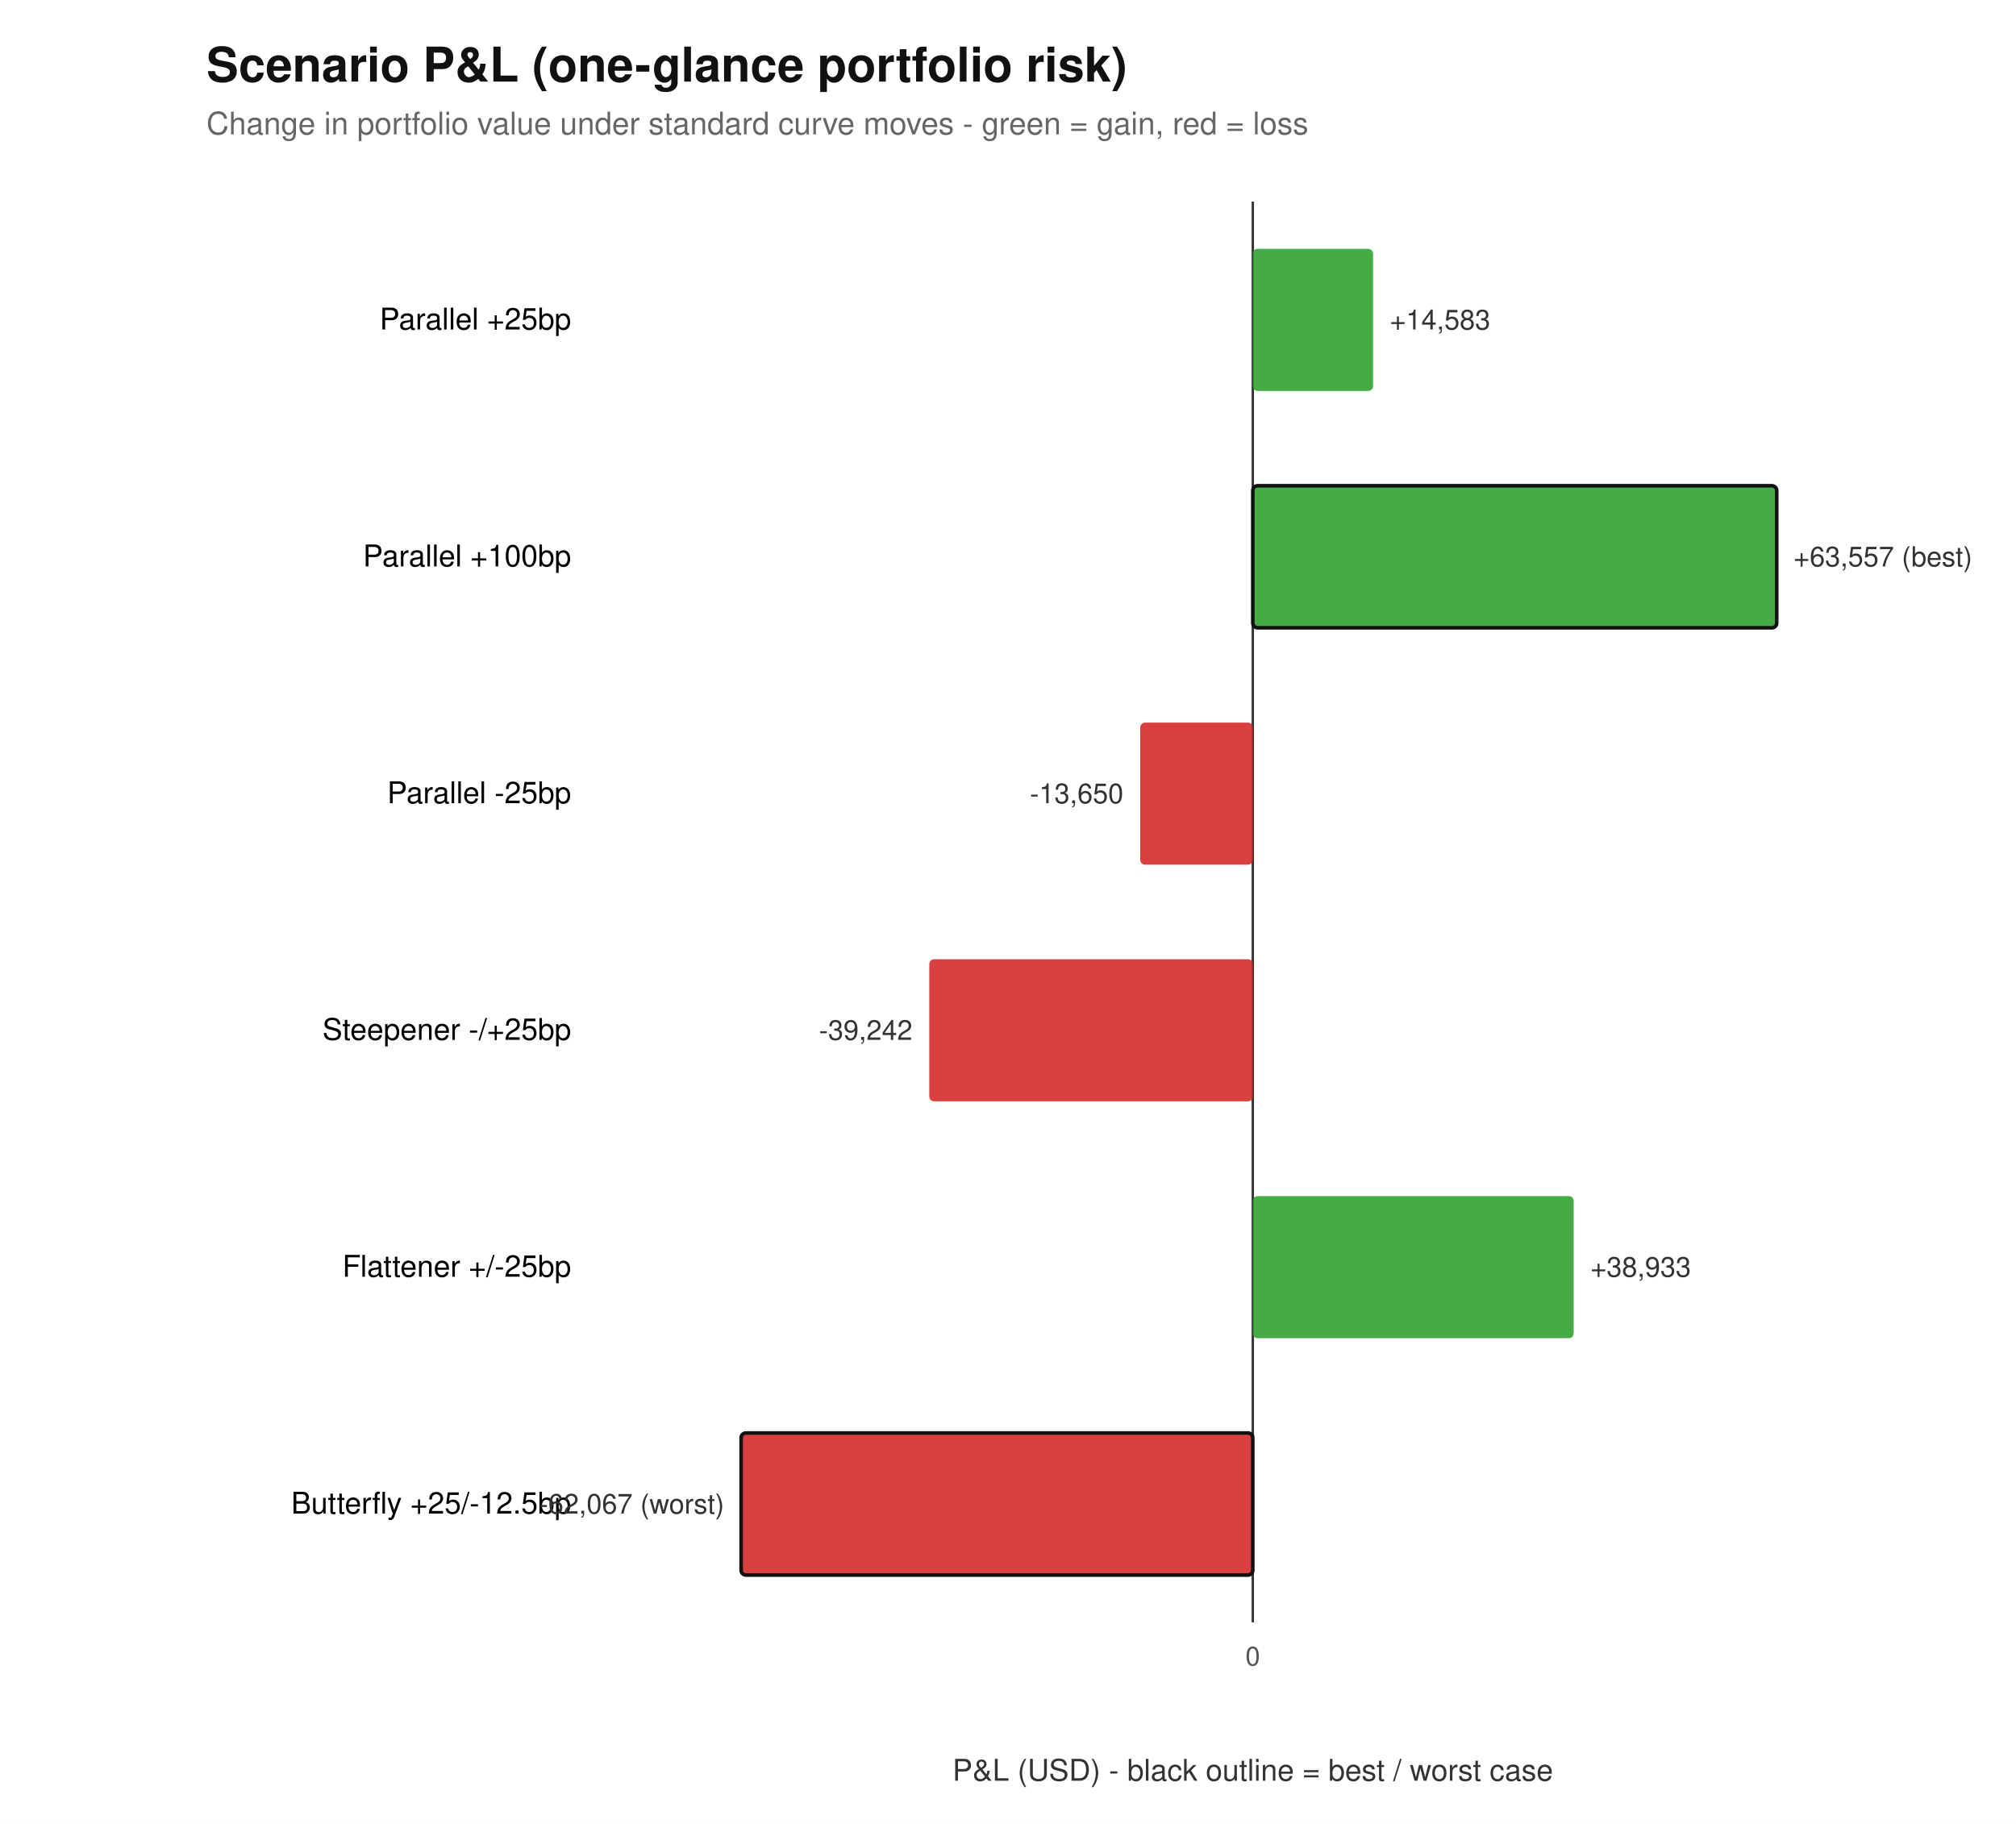
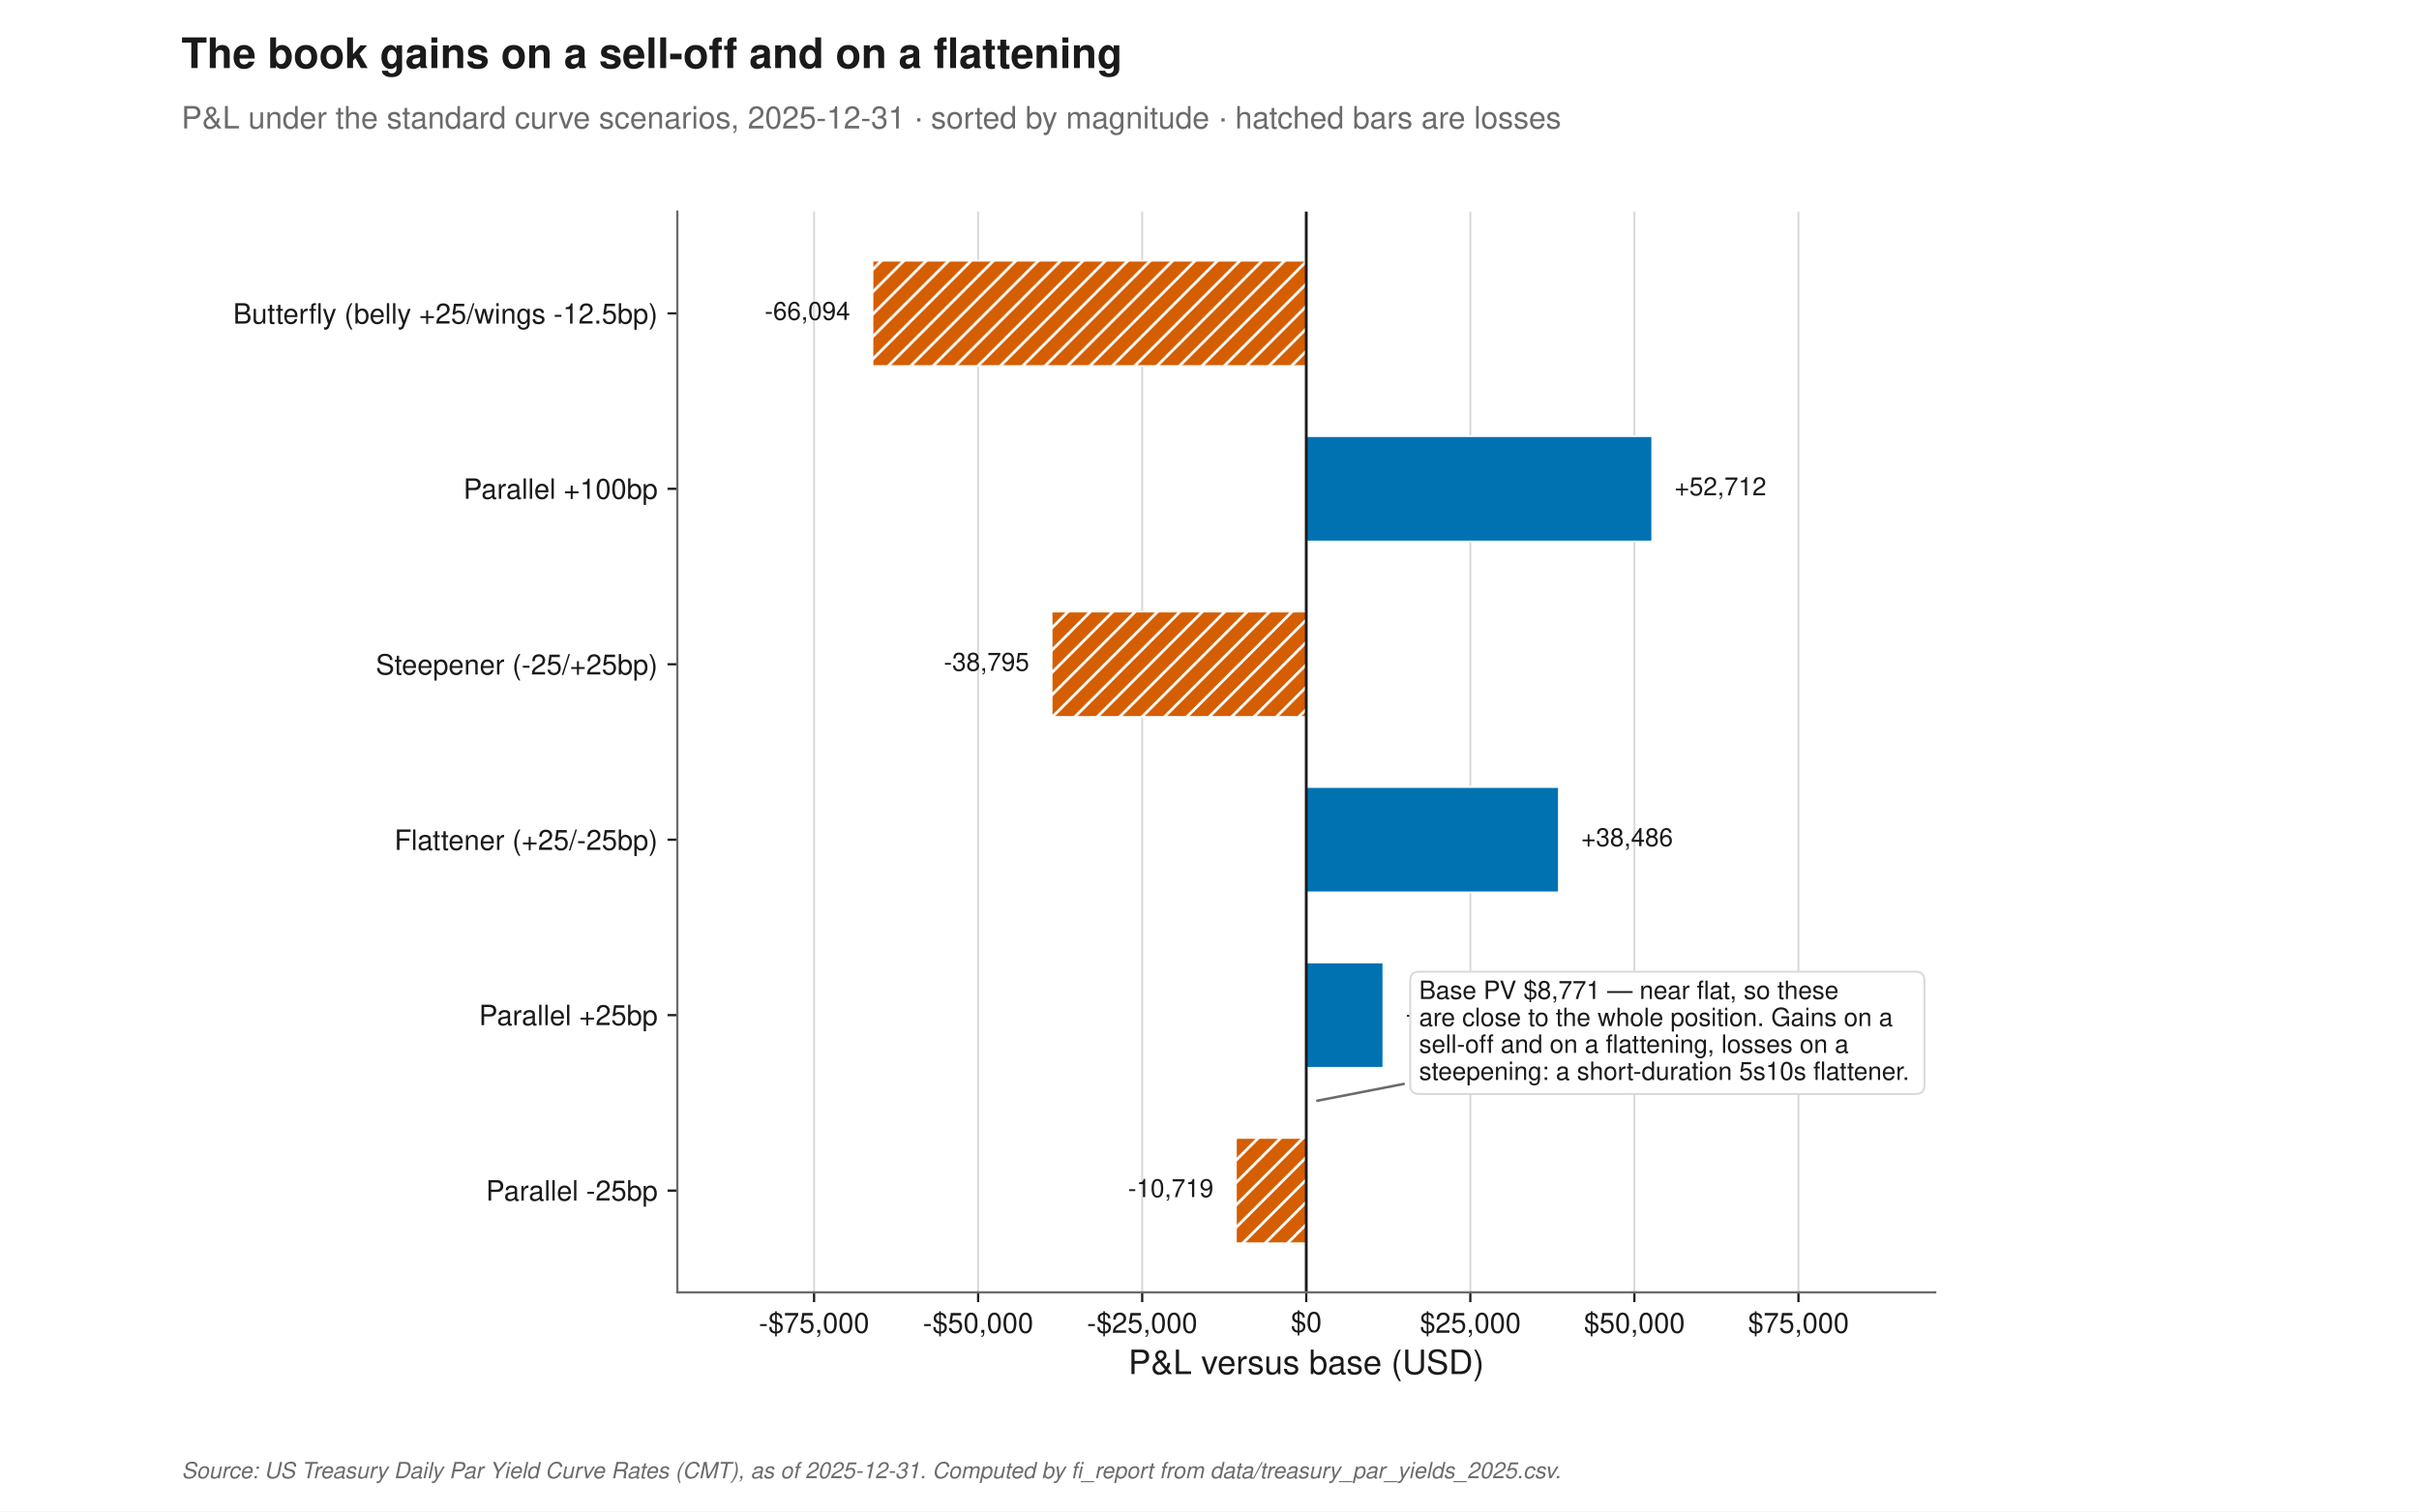
- <svg xmlns="http://www.w3.org/2000/svg" width="840" height="760" font-family="-apple-system,Segoe UI,Helvetica,Arial,sans-serif">
-   <rect width="840" height="760" fill="white" />
-   <text x="86" y="34" font-size="20" font-weight="700" fill="#111">Scenario P&amp;L (one-glance portfolio risk)</text>
-   <text x="86" y="56" font-size="13" fill="#666">Change in portfolio value under standard curve moves  -  green = gain, red = loss</text>
-   <line x1="522.0" y1="84" x2="522.0" y2="676" stroke="#333" />
-   <text x="522.0" y="694" text-anchor="middle" font-size="11" fill="#555">0</text>
-   <rect x="522.0" y="103.7" width="50.1" height="59.2" rx="2" fill="#2ca02c" opacity="0.88" />
-   <text x="238" y="137.3" text-anchor="end" font-size="12.5">Parallel +25bp</text>
-   <text x="579.1" y="137.3" text-anchor="start" font-size="11.5" fill="#333">+14,583</text>
-   <rect x="522.0" y="202.4" width="218.3" height="59.2" rx="2" fill="#2ca02c" opacity="0.88" />
-   <rect x="522.0" y="202.4" width="218.3" height="59.2" rx="2" fill="none" stroke="#111" stroke-width="1.5" />
-   <text x="238" y="236.0" text-anchor="end" font-size="12.5">Parallel +100bp</text>
-   <text x="747.3" y="236.0" text-anchor="start" font-size="11.5" fill="#333">+63,557  (best)</text>
-   <rect x="475.1" y="301.1" width="46.9" height="59.2" rx="2" fill="#d62728" opacity="0.88" />
-   <text x="238" y="334.7" text-anchor="end" font-size="12.5">Parallel -25bp</text>
-   <text x="468.1" y="334.7" text-anchor="end" font-size="11.5" fill="#333">-13,650</text>
-   <rect x="387.2" y="399.7" width="134.8" height="59.2" rx="2" fill="#d62728" opacity="0.88" />
-   <text x="238" y="433.3" text-anchor="end" font-size="12.5">Steepener -/+25bp</text>
-   <text x="380.2" y="433.3" text-anchor="end" font-size="11.5" fill="#333">-39,242</text>
-   <rect x="522.0" y="498.4" width="133.7" height="59.2" rx="2" fill="#2ca02c" opacity="0.88" />
-   <text x="238" y="532.0" text-anchor="end" font-size="12.5">Flattener +/-25bp</text>
-   <text x="662.7" y="532.0" text-anchor="start" font-size="11.5" fill="#333">+38,933</text>
-   <rect x="308.8" y="597.1" width="213.2" height="59.2" rx="2" fill="#d62728" opacity="0.88" />
-   <rect x="308.8" y="597.1" width="213.2" height="59.2" rx="2" fill="none" stroke="#111" stroke-width="1.5" />
-   <text x="238" y="630.7" text-anchor="end" font-size="12.5">Butterfly +25/-12.5bp</text>
-   <text x="301.8" y="630.7" text-anchor="end" font-size="11.5" fill="#333">-62,067  (worst)</text>
-   <text x="522.0" y="742" text-anchor="middle" font-size="12.5" fill="#333">P&amp;L (USD)  -  black outline = best / worst case</text>
+ <svg xmlns="http://www.w3.org/2000/svg" xmlns:xlink="http://www.w3.org/1999/xlink" width="864pt" height="540pt" viewBox="0 0 864 540" version="1.1">
+   <defs>
+     <style type="text/css">*{stroke-linejoin: round; stroke-linecap: butt}</style>
+   </defs>
+   <g id="figure_1">
+     <g id="patch_1">
+       <path d="M 0 540  L 864 540  L 864 0  L 0 0  z " style="fill: #ffffff" />
+     </g>
+     <g id="axes_1">
+       <g id="patch_2">
+         <path d="M 241.92 461.7  L 691.2 461.7  L 691.2 75.6  L 241.92 75.6  z " style="fill: #ffffff" />
+       </g>
+       <g id="matplotlib.axis_1">
+         <g id="xtick_1">
+           <g id="line2d_1">
+             <path d="M 290.761 461.7  L 290.761 75.6  " clip-path="url(#p45780daacd)" style="fill: none; stroke: #d9d9d9; stroke-width: 0.7; stroke-linecap: round" />
+           </g>
+           <g id="line2d_2">
+             <defs>
+               <path id="m7914e194e5" d="M 0 0  L 0 3.5  " style="stroke: #1a1a1a; stroke-width: 0.8" />
+             </defs>
+             <g>
+               <use xlink:href="#m7914e194e5" x="290.761" y="461.7" style="fill: #1a1a1a; stroke: #1a1a1a; stroke-width: 0.8" />
+             </g>
+           </g>
+           <g id="text_1">
+             <text style="fill: #1a1a1a; font: 10px 'Helvetica Neue', 'Helvetica', 'Arial', 'DejaVu Sans', sans-serif; text-anchor: middle" x="290.761" y="476.159" transform="rotate(-0 290.7612 476.1594)">-$75,000</text>
+           </g>
+         </g>
+         <g id="xtick_2">
+           <g id="line2d_3">
+             <path d="M 349.361 461.7  L 349.361 75.6  " clip-path="url(#p45780daacd)" style="fill: none; stroke: #d9d9d9; stroke-width: 0.7; stroke-linecap: round" />
+           </g>
+           <g id="line2d_4">
+             <g>
+               <use xlink:href="#m7914e194e5" x="349.361" y="461.7" style="fill: #1a1a1a; stroke: #1a1a1a; stroke-width: 0.8" />
+             </g>
+           </g>
+           <g id="text_2">
+             <text style="fill: #1a1a1a; font: 10px 'Helvetica Neue', 'Helvetica', 'Arial', 'DejaVu Sans', sans-serif; text-anchor: middle" x="349.361" y="476.159" transform="rotate(-0 349.3608 476.1594)">-$50,000</text>
+           </g>
+         </g>
+         <g id="xtick_3">
+           <g id="line2d_5">
+             <path d="M 407.96 461.7  L 407.96 75.6  " clip-path="url(#p45780daacd)" style="fill: none; stroke: #d9d9d9; stroke-width: 0.7; stroke-linecap: round" />
+           </g>
+           <g id="line2d_6">
+             <g>
+               <use xlink:href="#m7914e194e5" x="407.96" y="461.7" style="fill: #1a1a1a; stroke: #1a1a1a; stroke-width: 0.8" />
+             </g>
+           </g>
+           <g id="text_3">
+             <text style="fill: #1a1a1a; font: 10px 'Helvetica Neue', 'Helvetica', 'Arial', 'DejaVu Sans', sans-serif; text-anchor: middle" x="407.96" y="476.159" transform="rotate(-0 407.9604 476.1594)">-$25,000</text>
+           </g>
+         </g>
+         <g id="xtick_4">
+           <g id="line2d_7">
+             <path d="M 466.56 461.7  L 466.56 75.6  " clip-path="url(#p45780daacd)" style="fill: none; stroke: #d9d9d9; stroke-width: 0.7; stroke-linecap: round" />
+           </g>
+           <g id="line2d_8">
+             <g>
+               <use xlink:href="#m7914e194e5" x="466.56" y="461.7" style="fill: #1a1a1a; stroke: #1a1a1a; stroke-width: 0.8" />
+             </g>
+           </g>
+           <g id="text_4">
+             <text style="fill: #1a1a1a; font: 10px 'Helvetica Neue', 'Helvetica', 'Arial', 'DejaVu Sans', sans-serif; text-anchor: middle" x="466.56" y="475.841" transform="rotate(-0 466.56 475.8406)">$0</text>
+           </g>
+         </g>
+         <g id="xtick_5">
+           <g id="line2d_9">
+             <path d="M 525.16 461.7  L 525.16 75.6  " clip-path="url(#p45780daacd)" style="fill: none; stroke: #d9d9d9; stroke-width: 0.7; stroke-linecap: round" />
+           </g>
+           <g id="line2d_10">
+             <g>
+               <use xlink:href="#m7914e194e5" x="525.16" y="461.7" style="fill: #1a1a1a; stroke: #1a1a1a; stroke-width: 0.8" />
+             </g>
+           </g>
+           <g id="text_5">
+             <text style="fill: #1a1a1a; font: 10px 'Helvetica Neue', 'Helvetica', 'Arial', 'DejaVu Sans', sans-serif; text-anchor: middle" x="525.16" y="476.159" transform="rotate(-0 525.1596 476.1594)">$25,000</text>
+           </g>
+         </g>
+         <g id="xtick_6">
+           <g id="line2d_11">
+             <path d="M 583.759 461.7  L 583.759 75.6  " clip-path="url(#p45780daacd)" style="fill: none; stroke: #d9d9d9; stroke-width: 0.7; stroke-linecap: round" />
+           </g>
+           <g id="line2d_12">
+             <g>
+               <use xlink:href="#m7914e194e5" x="583.759" y="461.7" style="fill: #1a1a1a; stroke: #1a1a1a; stroke-width: 0.8" />
+             </g>
+           </g>
+           <g id="text_6">
+             <text style="fill: #1a1a1a; font: 10px 'Helvetica Neue', 'Helvetica', 'Arial', 'DejaVu Sans', sans-serif; text-anchor: middle" x="583.759" y="476.159" transform="rotate(-0 583.7592 476.1594)">$50,000</text>
+           </g>
+         </g>
+         <g id="xtick_7">
+           <g id="line2d_13">
+             <path d="M 642.359 461.7  L 642.359 75.6  " clip-path="url(#p45780daacd)" style="fill: none; stroke: #d9d9d9; stroke-width: 0.7; stroke-linecap: round" />
+           </g>
+           <g id="line2d_14">
+             <g>
+               <use xlink:href="#m7914e194e5" x="642.359" y="461.7" style="fill: #1a1a1a; stroke: #1a1a1a; stroke-width: 0.8" />
+             </g>
+           </g>
+           <g id="text_7">
+             <text style="fill: #1a1a1a; font: 10px 'Helvetica Neue', 'Helvetica', 'Arial', 'DejaVu Sans', sans-serif; text-anchor: middle" x="642.359" y="476.159" transform="rotate(-0 642.3588 476.1594)">$75,000</text>
+           </g>
+         </g>
+         <g id="text_8">
+           <text style="fill: #1a1a1a; font: 12px 'Helvetica Neue', 'Helvetica', 'Arial', 'DejaVu Sans', sans-serif; text-anchor: middle" x="466.56" y="490.901" transform="rotate(-0 466.56 490.9009)">P&amp;L versus base (USD)</text>
+         </g>
+       </g>
+       <g id="matplotlib.axis_2">
+         <g id="ytick_1">
+           <g id="line2d_15">
+             <defs>
+               <path id="m05072c3e43" d="M 0 0  L -3.5 0  " style="stroke: #1a1a1a; stroke-width: 0.8" />
+             </defs>
+             <g>
+               <use xlink:href="#m05072c3e43" x="241.92" y="425.346" style="fill: #1a1a1a; stroke: #1a1a1a; stroke-width: 0.8" />
+             </g>
+           </g>
+           <g id="text_9">
+             <text style="fill: #1a1a1a; font: 10px 'Helvetica Neue', 'Helvetica', 'Arial', 'DejaVu Sans', sans-serif; text-anchor: end" x="234.92" y="428.917" transform="rotate(-0 234.92 428.9167)">Parallel -25bp</text>
+           </g>
+         </g>
+         <g id="ytick_2">
+           <g id="line2d_16">
+             <g>
+               <use xlink:href="#m05072c3e43" x="241.92" y="362.668" style="fill: #1a1a1a; stroke: #1a1a1a; stroke-width: 0.8" />
+             </g>
+           </g>
+           <g id="text_10">
+             <text style="fill: #1a1a1a; font: 10px 'Helvetica Neue', 'Helvetica', 'Arial', 'DejaVu Sans', sans-serif; text-anchor: end" x="234.92" y="366.238" transform="rotate(-0 234.92 366.2382)">Parallel +25bp</text>
+           </g>
+         </g>
+         <g id="ytick_3">
+           <g id="line2d_17">
+             <g>
+               <use xlink:href="#m05072c3e43" x="241.92" y="299.989" style="fill: #1a1a1a; stroke: #1a1a1a; stroke-width: 0.8" />
+             </g>
+           </g>
+           <g id="text_11">
+             <text style="fill: #1a1a1a; font: 10px 'Helvetica Neue', 'Helvetica', 'Arial', 'DejaVu Sans', sans-serif; text-anchor: end" x="234.92" y="303.644" transform="rotate(-0 234.92 303.644)">Flattener (+25/-25bp)</text>
+           </g>
+         </g>
+         <g id="ytick_4">
+           <g id="line2d_18">
+             <g>
+               <use xlink:href="#m05072c3e43" x="241.92" y="237.311" style="fill: #1a1a1a; stroke: #1a1a1a; stroke-width: 0.8" />
+             </g>
+           </g>
+           <g id="text_12">
+             <text style="fill: #1a1a1a; font: 10px 'Helvetica Neue', 'Helvetica', 'Arial', 'DejaVu Sans', sans-serif; text-anchor: end" x="234.92" y="240.965" transform="rotate(-0 234.92 240.9654)">Steepener (-25/+25bp)</text>
+           </g>
+         </g>
+         <g id="ytick_5">
+           <g id="line2d_19">
+             <g>
+               <use xlink:href="#m05072c3e43" x="241.92" y="174.632" style="fill: #1a1a1a; stroke: #1a1a1a; stroke-width: 0.8" />
+             </g>
+           </g>
+           <g id="text_13">
+             <text style="fill: #1a1a1a; font: 10px 'Helvetica Neue', 'Helvetica', 'Arial', 'DejaVu Sans', sans-serif; text-anchor: end" x="234.92" y="178.202" transform="rotate(-0 234.92 178.2025)">Parallel +100bp</text>
+           </g>
+         </g>
+         <g id="ytick_6">
+           <g id="line2d_20">
+             <g>
+               <use xlink:href="#m05072c3e43" x="241.92" y="111.954" style="fill: #1a1a1a; stroke: #1a1a1a; stroke-width: 0.8" />
+             </g>
+           </g>
+           <g id="text_14">
+             <text style="fill: #1a1a1a; font: 10px 'Helvetica Neue', 'Helvetica', 'Arial', 'DejaVu Sans', sans-serif; text-anchor: end" x="234.92" y="115.608" transform="rotate(-0 234.92 115.6083)">Butterfly (belly +25/wings -12.5bp)</text>
+           </g>
+         </g>
+       </g>
+       <g id="patch_3">
+         <path d="M 466.56 444.15  L 441.434 444.15  L 441.434 406.543  L 466.56 406.543  z " clip-path="url(#p45780daacd)" style="fill: url(#h375bd21f86); stroke: #ffffff; stroke-width: 0.6; stroke-linejoin: miter" />
+       </g>
+       <g id="patch_4">
+         <path d="M 466.56 381.471  L 494.085 381.471  L 494.085 343.864  L 466.56 343.864  z " clip-path="url(#p45780daacd)" style="fill: #0072b2; stroke: #ffffff; stroke-width: 0.6; stroke-linejoin: miter" />
+       </g>
+       <g id="patch_5">
+         <path d="M 466.56 318.793  L 556.77 318.793  L 556.77 281.186  L 466.56 281.186  z " clip-path="url(#p45780daacd)" style="fill: #0072b2; stroke: #ffffff; stroke-width: 0.6; stroke-linejoin: miter" />
+       </g>
+       <g id="patch_6">
+         <path d="M 466.56 256.114  L 375.624 256.114  L 375.624 218.507  L 466.56 218.507  z " clip-path="url(#p45780daacd)" style="fill: url(#h375bd21f86); stroke: #ffffff; stroke-width: 0.6; stroke-linejoin: miter" />
+       </g>
+       <g id="patch_7">
+         <path d="M 466.56 193.436  L 590.115 193.436  L 590.115 155.829  L 466.56 155.829  z " clip-path="url(#p45780daacd)" style="fill: #0072b2; stroke: #ffffff; stroke-width: 0.6; stroke-linejoin: miter" />
+       </g>
+       <g id="patch_8">
+         <path d="M 466.56 130.757  L 311.636 130.757  L 311.636 93.15  L 466.56 93.15  z " clip-path="url(#p45780daacd)" style="fill: url(#h375bd21f86); stroke: #ffffff; stroke-width: 0.6; stroke-linejoin: miter" />
+       </g>
+       <g id="line2d_21">
+         <path d="M 466.56 461.7  L 466.56 75.6  " clip-path="url(#p45780daacd)" style="fill: none; stroke: #1a1a1a; stroke-linecap: round" />
+       </g>
+       <g id="patch_9">
+         <path d="M 241.92 461.7  L 241.92 75.6  " style="fill: none; stroke: #6b6b6b; stroke-width: 0.8; stroke-linejoin: miter; stroke-linecap: square" />
+       </g>
+       <g id="patch_10">
+         <path d="M 241.92 461.7  L 691.2 461.7  " style="fill: none; stroke: #6b6b6b; stroke-width: 0.8; stroke-linejoin: miter; stroke-linecap: square" />
+       </g>
+       <g id="text_15">
+         <text style="fill: #1a1a1a; font: 9px 'Helvetica Neue', 'Helvetica', 'Arial', 'DejaVu Sans', sans-serif; text-anchor: end" x="433.434" y="427.673" transform="rotate(-0 433.4341 427.6731)">-10,719</text>
+       </g>
+       <g id="text_16">
+         <text style="fill: #1a1a1a; font: 9px 'Helvetica Neue', 'Helvetica', 'Arial', 'DejaVu Sans', sans-serif; text-anchor: start" x="502.085" y="364.994" transform="rotate(-0 502.0847 364.9945)">+11,743</text>
+       </g>
+       <g id="text_17">
+         <text style="fill: #1a1a1a; font: 9px 'Helvetica Neue', 'Helvetica', 'Arial', 'DejaVu Sans', sans-serif; text-anchor: start" x="564.77" y="302.316" transform="rotate(-0 564.7705 302.3159)">+38,486</text>
+       </g>
+       <g id="text_18">
+         <text style="fill: #1a1a1a; font: 9px 'Helvetica Neue', 'Helvetica', 'Arial', 'DejaVu Sans', sans-serif; text-anchor: end" x="367.624" y="239.637" transform="rotate(-0 367.624 239.6374)">-38,795</text>
+       </g>
+       <g id="text_19">
+         <text style="fill: #1a1a1a; font: 9px 'Helvetica Neue', 'Helvetica', 'Arial', 'DejaVu Sans', sans-serif; text-anchor: start" x="598.115" y="176.959" transform="rotate(-0 598.1155 176.9588)">+52,712</text>
+       </g>
+       <g id="text_20">
+         <text style="fill: #1a1a1a; font: 9px 'Helvetica Neue', 'Helvetica', 'Arial', 'DejaVu Sans', sans-serif; text-anchor: end" x="303.636" y="114.28" transform="rotate(-0 303.6359 114.2802)">-66,094</text>
+       </g>
+       <g id="patch_11">
+         <path d="M 501.378 387.239  Q 485.93 390.242 470.483 393.245  " style="fill: none; stroke: #6b6b6b; stroke-width: 0.9; stroke-linecap: round" />
+       </g>
+       <g id="text_21">
+         <g id="patch_12">
+           <path d="M 506.84 390.842  L 684.213 390.842  Q 687.363 390.842 687.363 387.692  L 687.363 350.287  Q 687.363 347.137 684.213 347.137  L 506.84 347.137  Q 503.69 347.137 503.69 350.287  L 503.69 387.692  Q 503.69 390.842 506.84 390.842  z " style="fill: #ffffff; stroke: #d9d9d9; stroke-width: 0.7; stroke-linejoin: miter" />
+         </g>
+         <text style="fill: #1a1a1a; font: 9px 'Helvetica Neue', 'Helvetica', 'Arial', 'DejaVu Sans', sans-serif" transform="translate(506.8403 356.8926)">Base PV $8,771 — near flat, so these</text>
+         <text style="fill: #1a1a1a; font: 9px 'Helvetica Neue', 'Helvetica', 'Arial', 'DejaVu Sans', sans-serif" transform="translate(506.8403 366.56)">are close to the whole position. Gains on a</text>
+         <text style="fill: #1a1a1a; font: 9px 'Helvetica Neue', 'Helvetica', 'Arial', 'DejaVu Sans', sans-serif" transform="translate(506.8403 376.1312)">sell-off and on a flattening, losses on a</text>
+         <text style="fill: #1a1a1a; font: 9px 'Helvetica Neue', 'Helvetica', 'Arial', 'DejaVu Sans', sans-serif" transform="translate(506.8403 385.8107)">steepening: a short-duration 5s10s flattener.</text>
+       </g>
+     </g>
+     <g id="text_22">
+       <text style="fill: #1a1a1a; font: 600 15px 'Helvetica Neue', 'Helvetica', 'Arial', 'DejaVu Sans', sans-serif; text-anchor: start" x="64.8" y="24.3" transform="rotate(-0 64.8 24.3)">The book gains on a sell-off and on a flattening</text>
+     </g>
+     <g id="text_23">
+       <text style="fill: #6b6b6b; font: 11px 'Helvetica Neue', 'Helvetica', 'Arial', 'DejaVu Sans', sans-serif; text-anchor: start" x="64.8" y="45.9" transform="rotate(-0 64.8 45.9)">P&amp;L under the standard curve scenarios, 2025-12-31 · sorted by magnitude · hatched bars are losses</text>
+     </g>
+     <g id="text_24">
+       <text style="fill: #6b6b6b; font: italic 8px 'Helvetica Neue', 'Helvetica', 'Arial', 'DejaVu Sans', sans-serif; text-anchor: start" x="64.8" y="528.12" transform="rotate(-0 64.8 528.12)">Source: US Treasury Daily Par Yield Curve Rates (CMT), as of 2025-12-31. Computed by fi_report from data/treasury_par_yields_2025.csv.</text>
+     </g>
+   </g>
+   <defs>
+     <clipPath id="p45780daacd">
+       <rect x="241.92" y="75.6" width="449.28" height="386.1" />
+     </clipPath>
+   </defs>
+   <defs>
+     <pattern id="h375bd21f86" patternUnits="userSpaceOnUse" x="0" y="0" width="72" height="72">
+       <rect x="0" y="0" width="73" height="73" fill="#d55e00" />
+       <path d="M -36 36  L 36 -36  M -32 40  L 40 -32  M -28 44  L 44 -28  M -24 48  L 48 -24  M -20 52  L 52 -20  M -16 56  L 56 -16  M -12 60  L 60 -12  M -8 64  L 64 -8  M -4 68  L 68 -4  M 0 72  L 72 0  M 4 76  L 76 4  M 8 80  L 80 8  M 12 84  L 84 12  M 16 88  L 88 16  M 20 92  L 92 20  M 24 96  L 96 24  M 28 100  L 100 28  M 32 104  L 104 32  M 36 108  L 108 36  " style="fill: #ffffff; stroke: #ffffff; stroke-width: 1.0; stroke-linecap: butt; stroke-linejoin: miter" />
+     </pattern>
+   </defs>
</svg>
